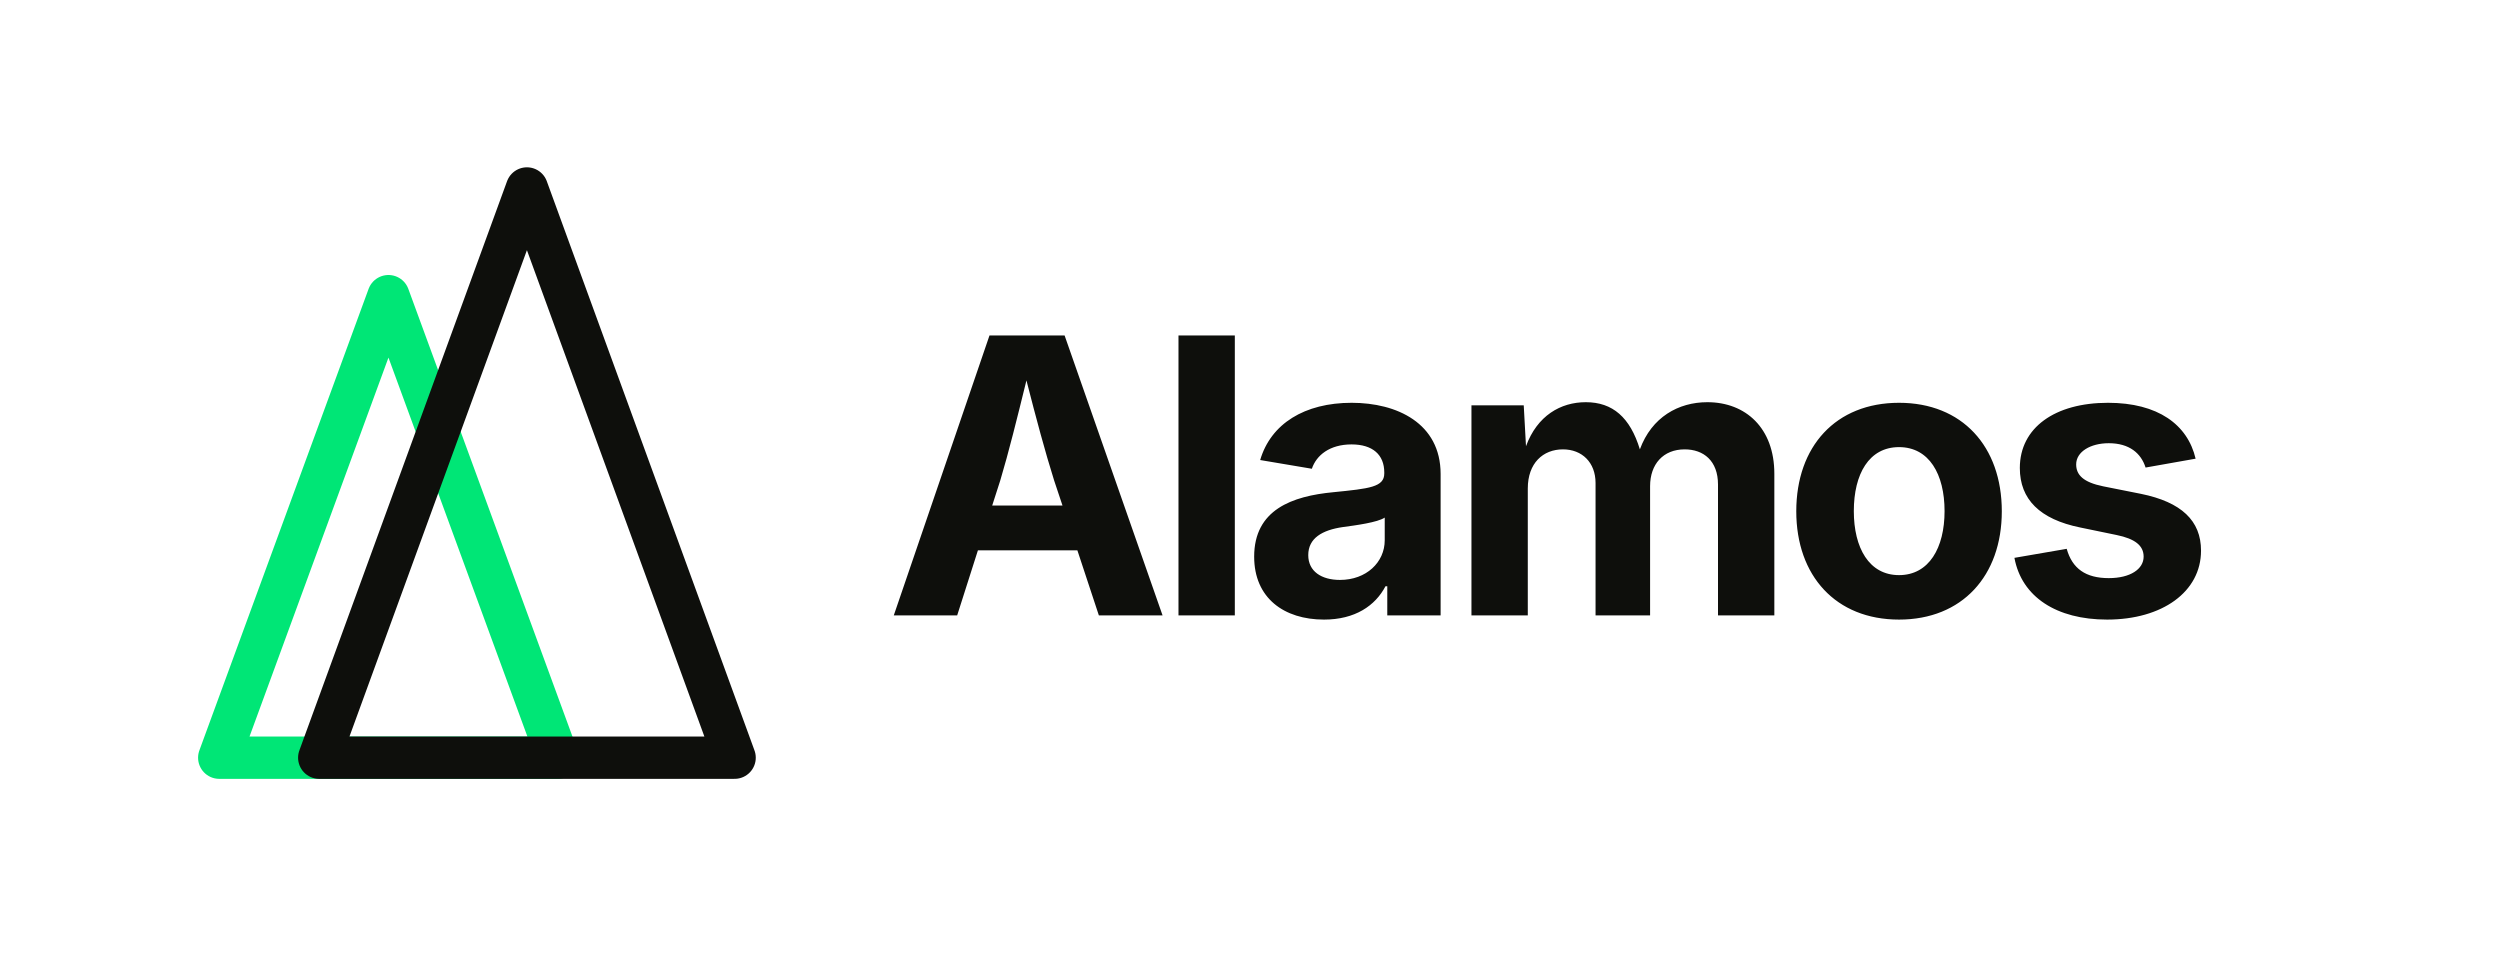
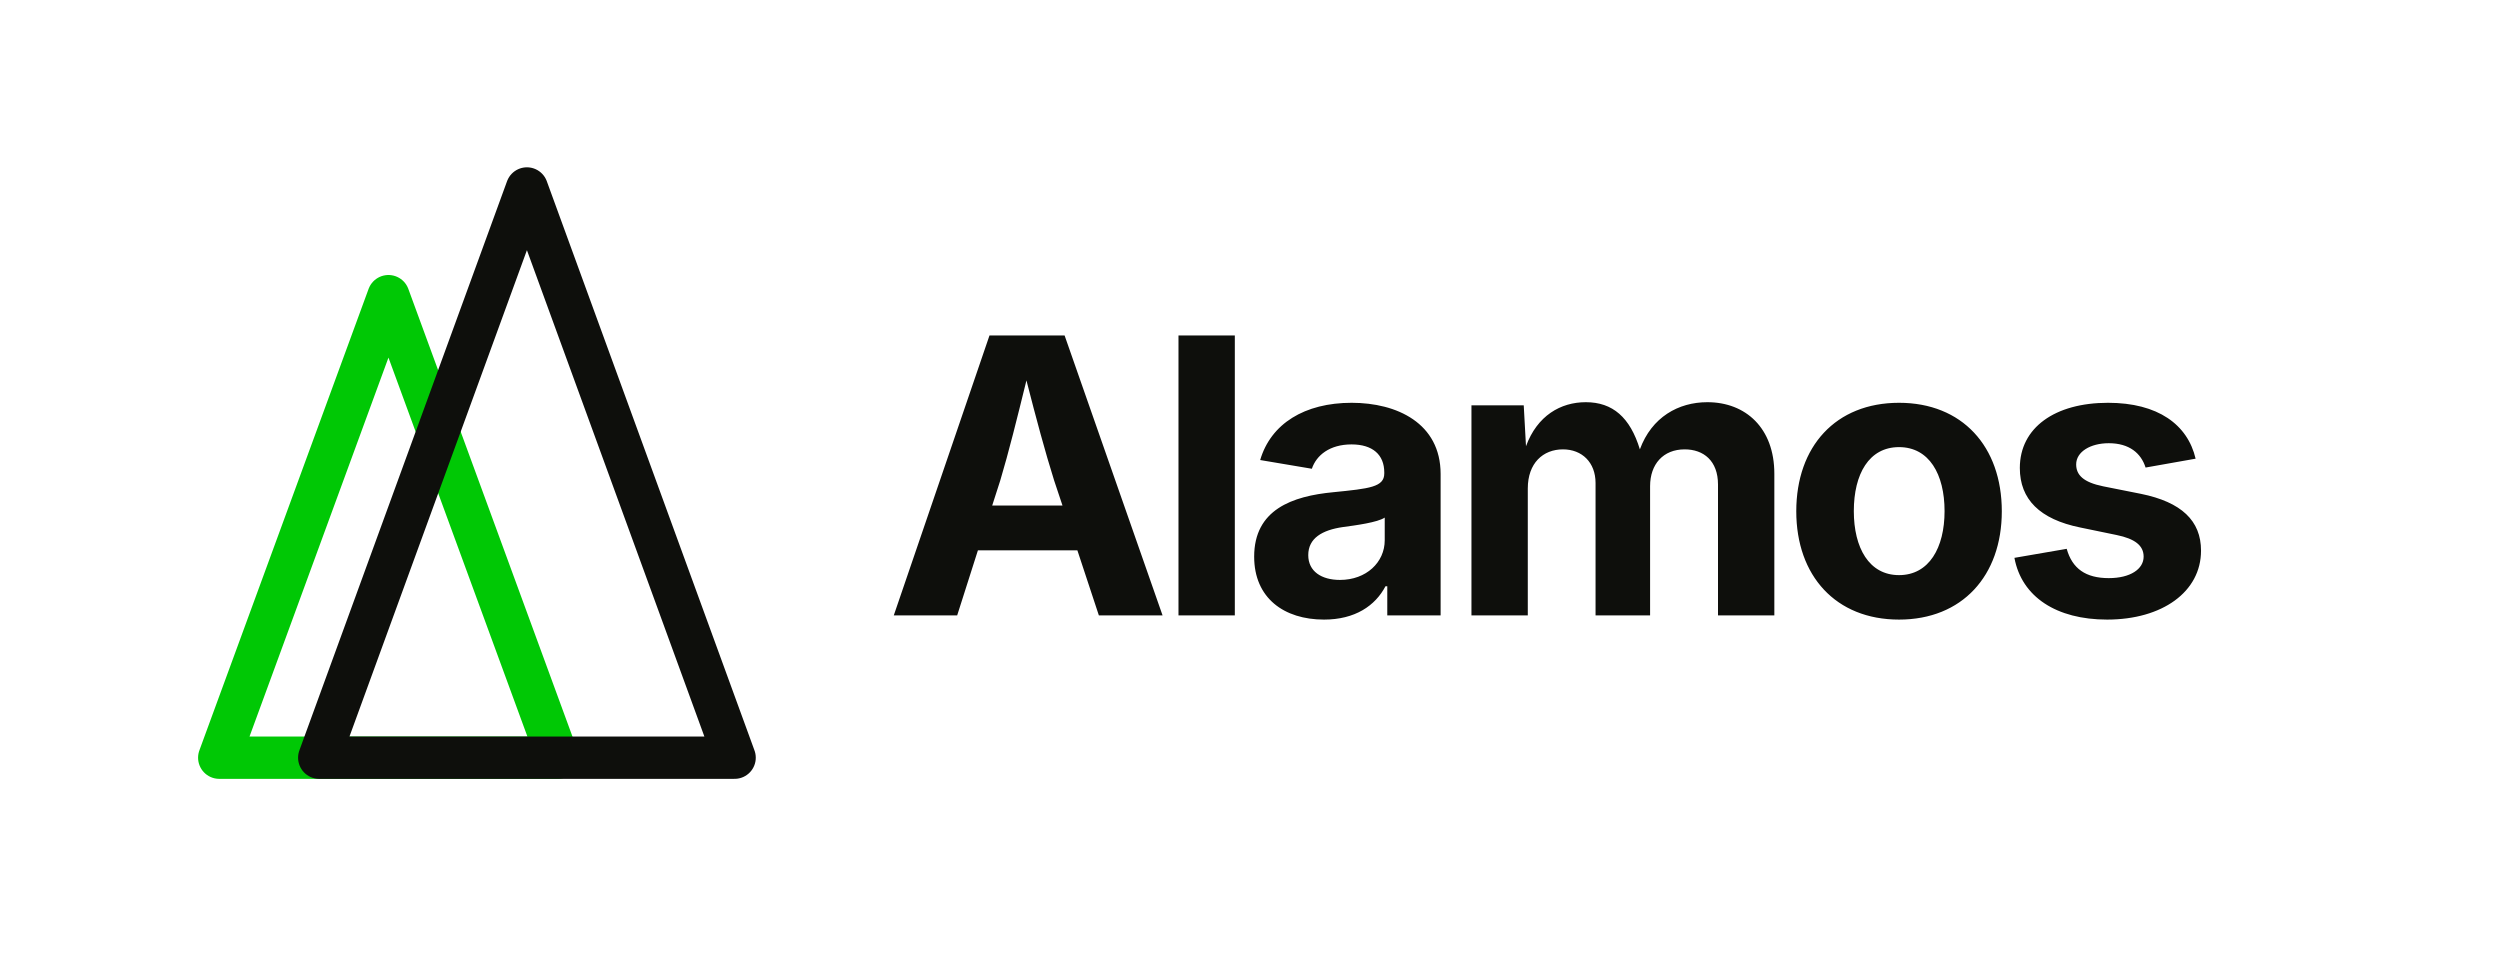
<svg xmlns="http://www.w3.org/2000/svg" viewBox="0 0 260 100" fill="none" width="520" height="200">
  <g transform="translate(10, 10) scale(0.8)">
-     <polygon points="38,26 16,86 60,86" stroke="#00E676" stroke-width="5.5" stroke-linejoin="round" fill="none" />
+     <polygon points="38,26 16,86 60,86" stroke="#00C805" stroke-width="5.5" stroke-linejoin="round" fill="none" />
    <polygon points="56,12 29,86 83,86" stroke="#0E0F0C" stroke-width="5.5" stroke-linejoin="round" fill="none" />
  </g>
  <text x="92" y="64" font-family="Plus Jakarta Sans, -apple-system, system-ui, sans-serif" font-size="40" font-weight="700" letter-spacing="-1.8" fill="#0E0F0C">Alamos</text>
</svg>
